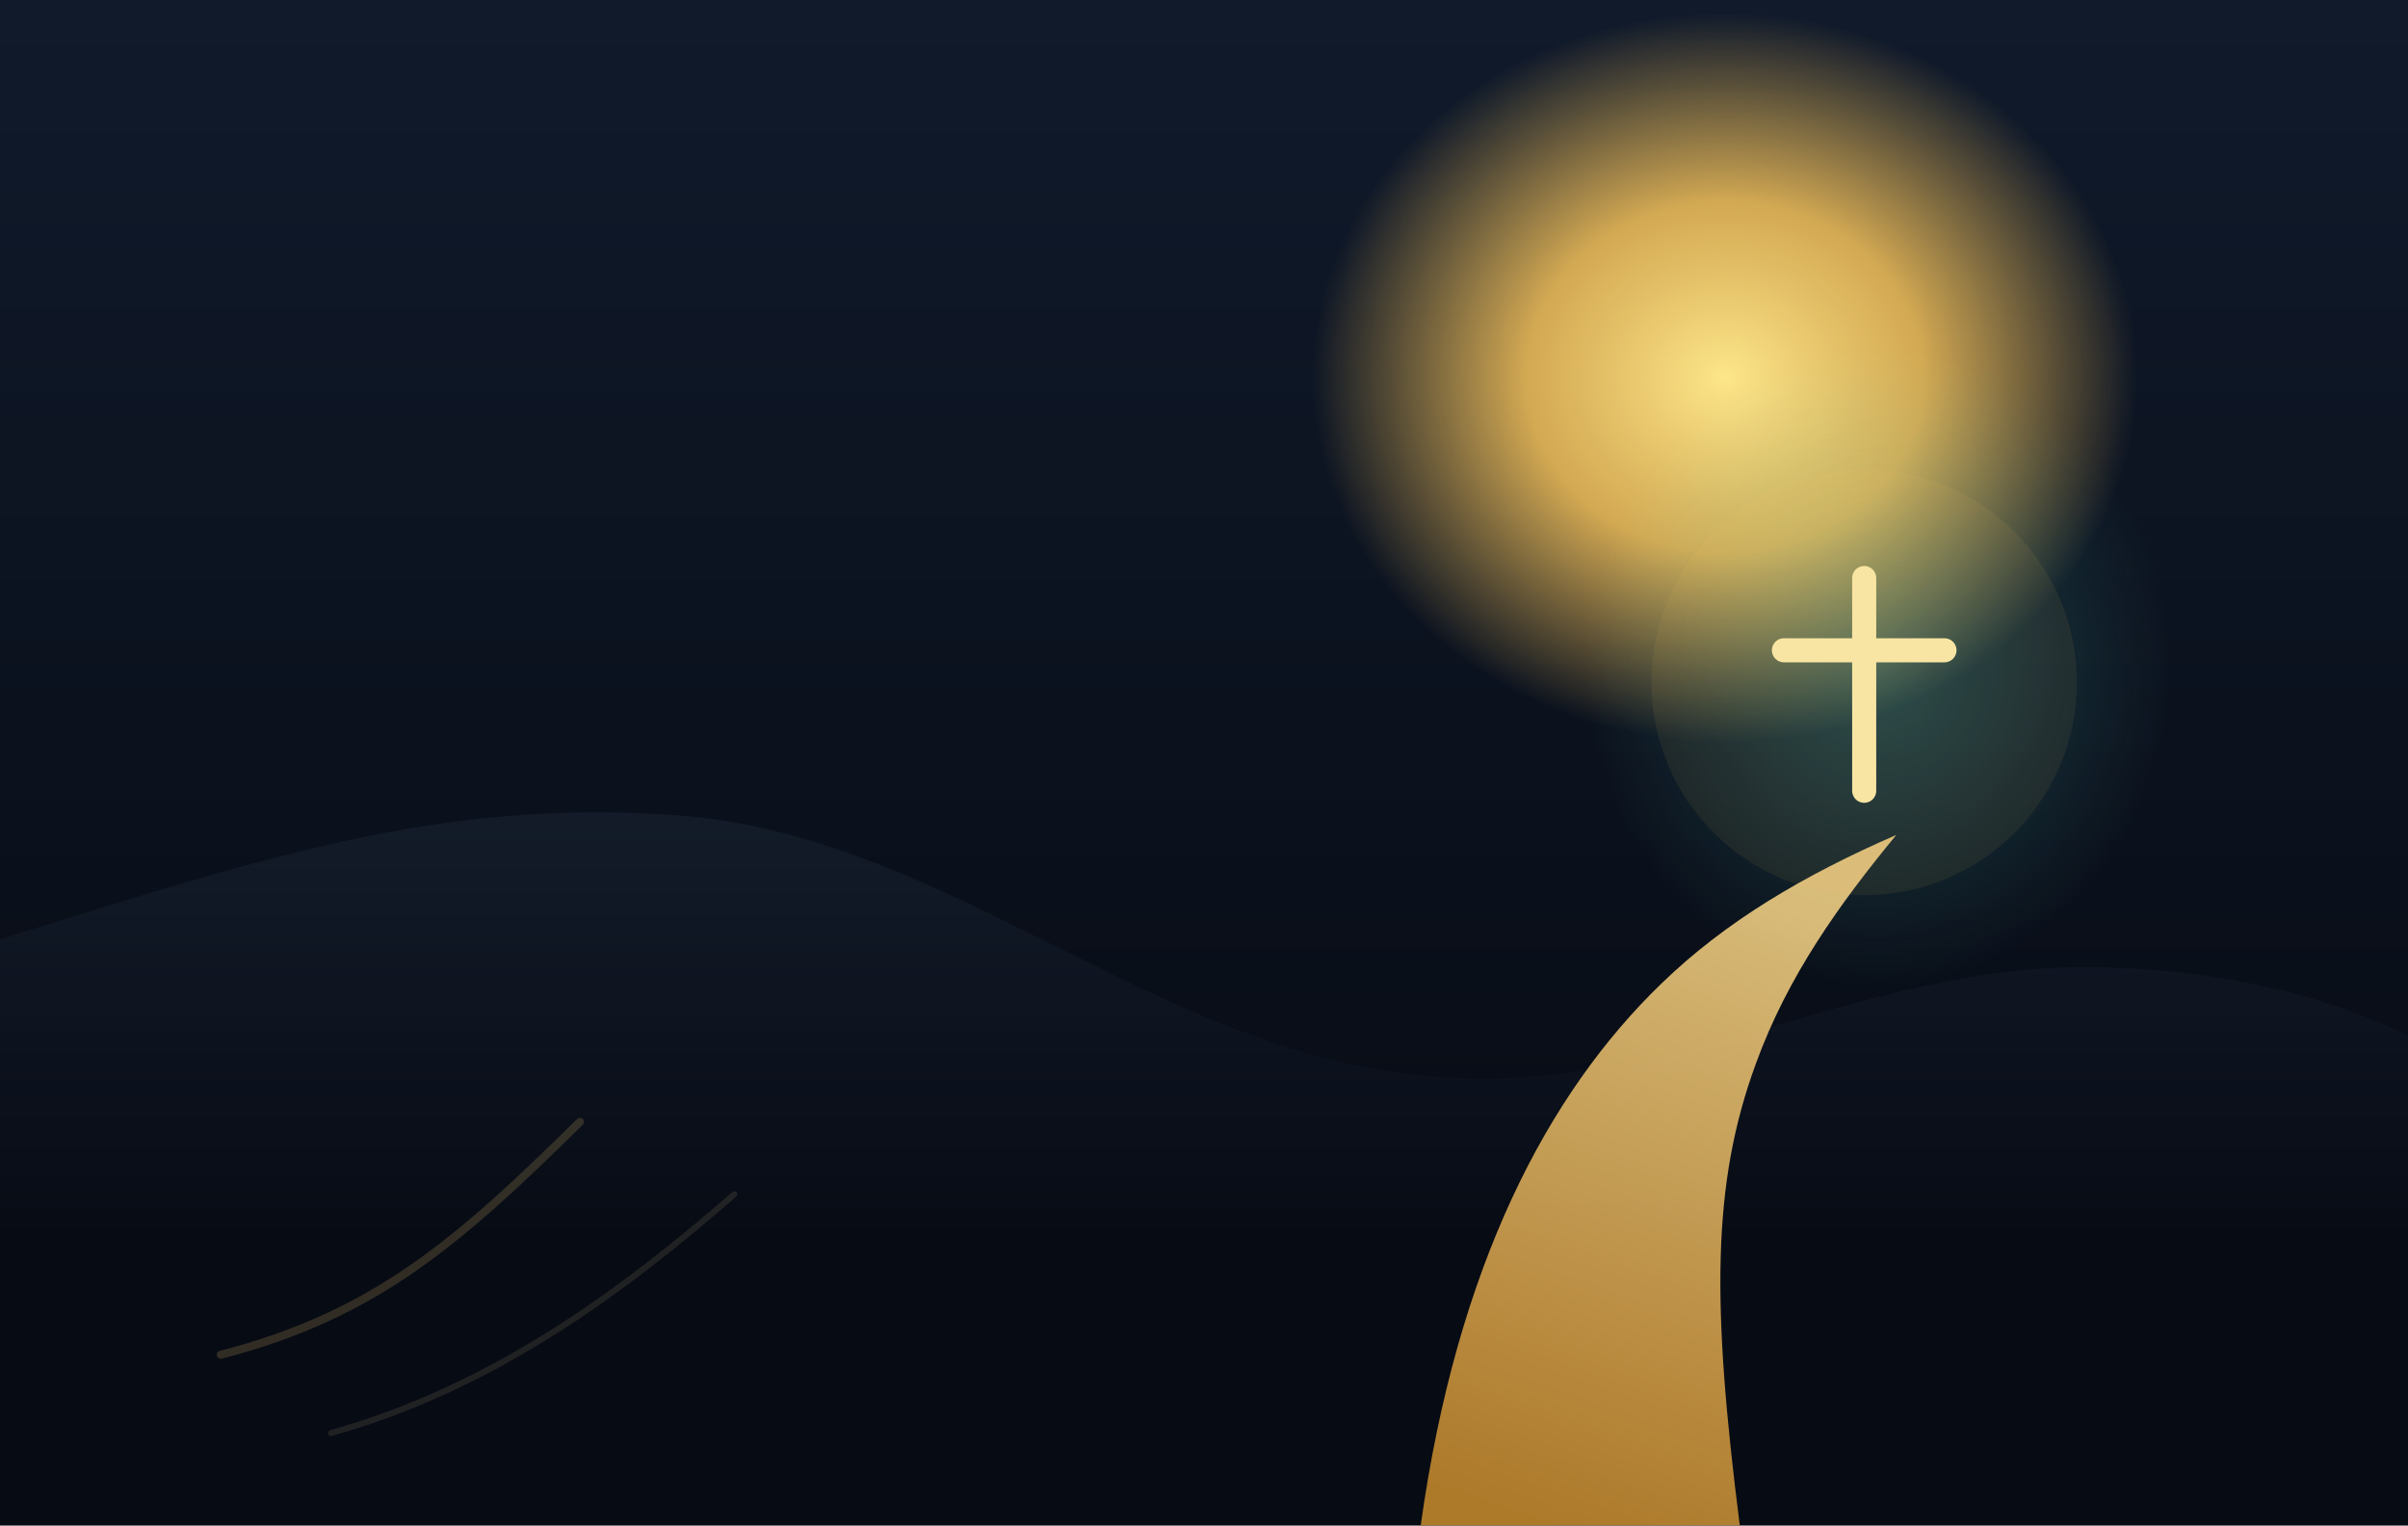
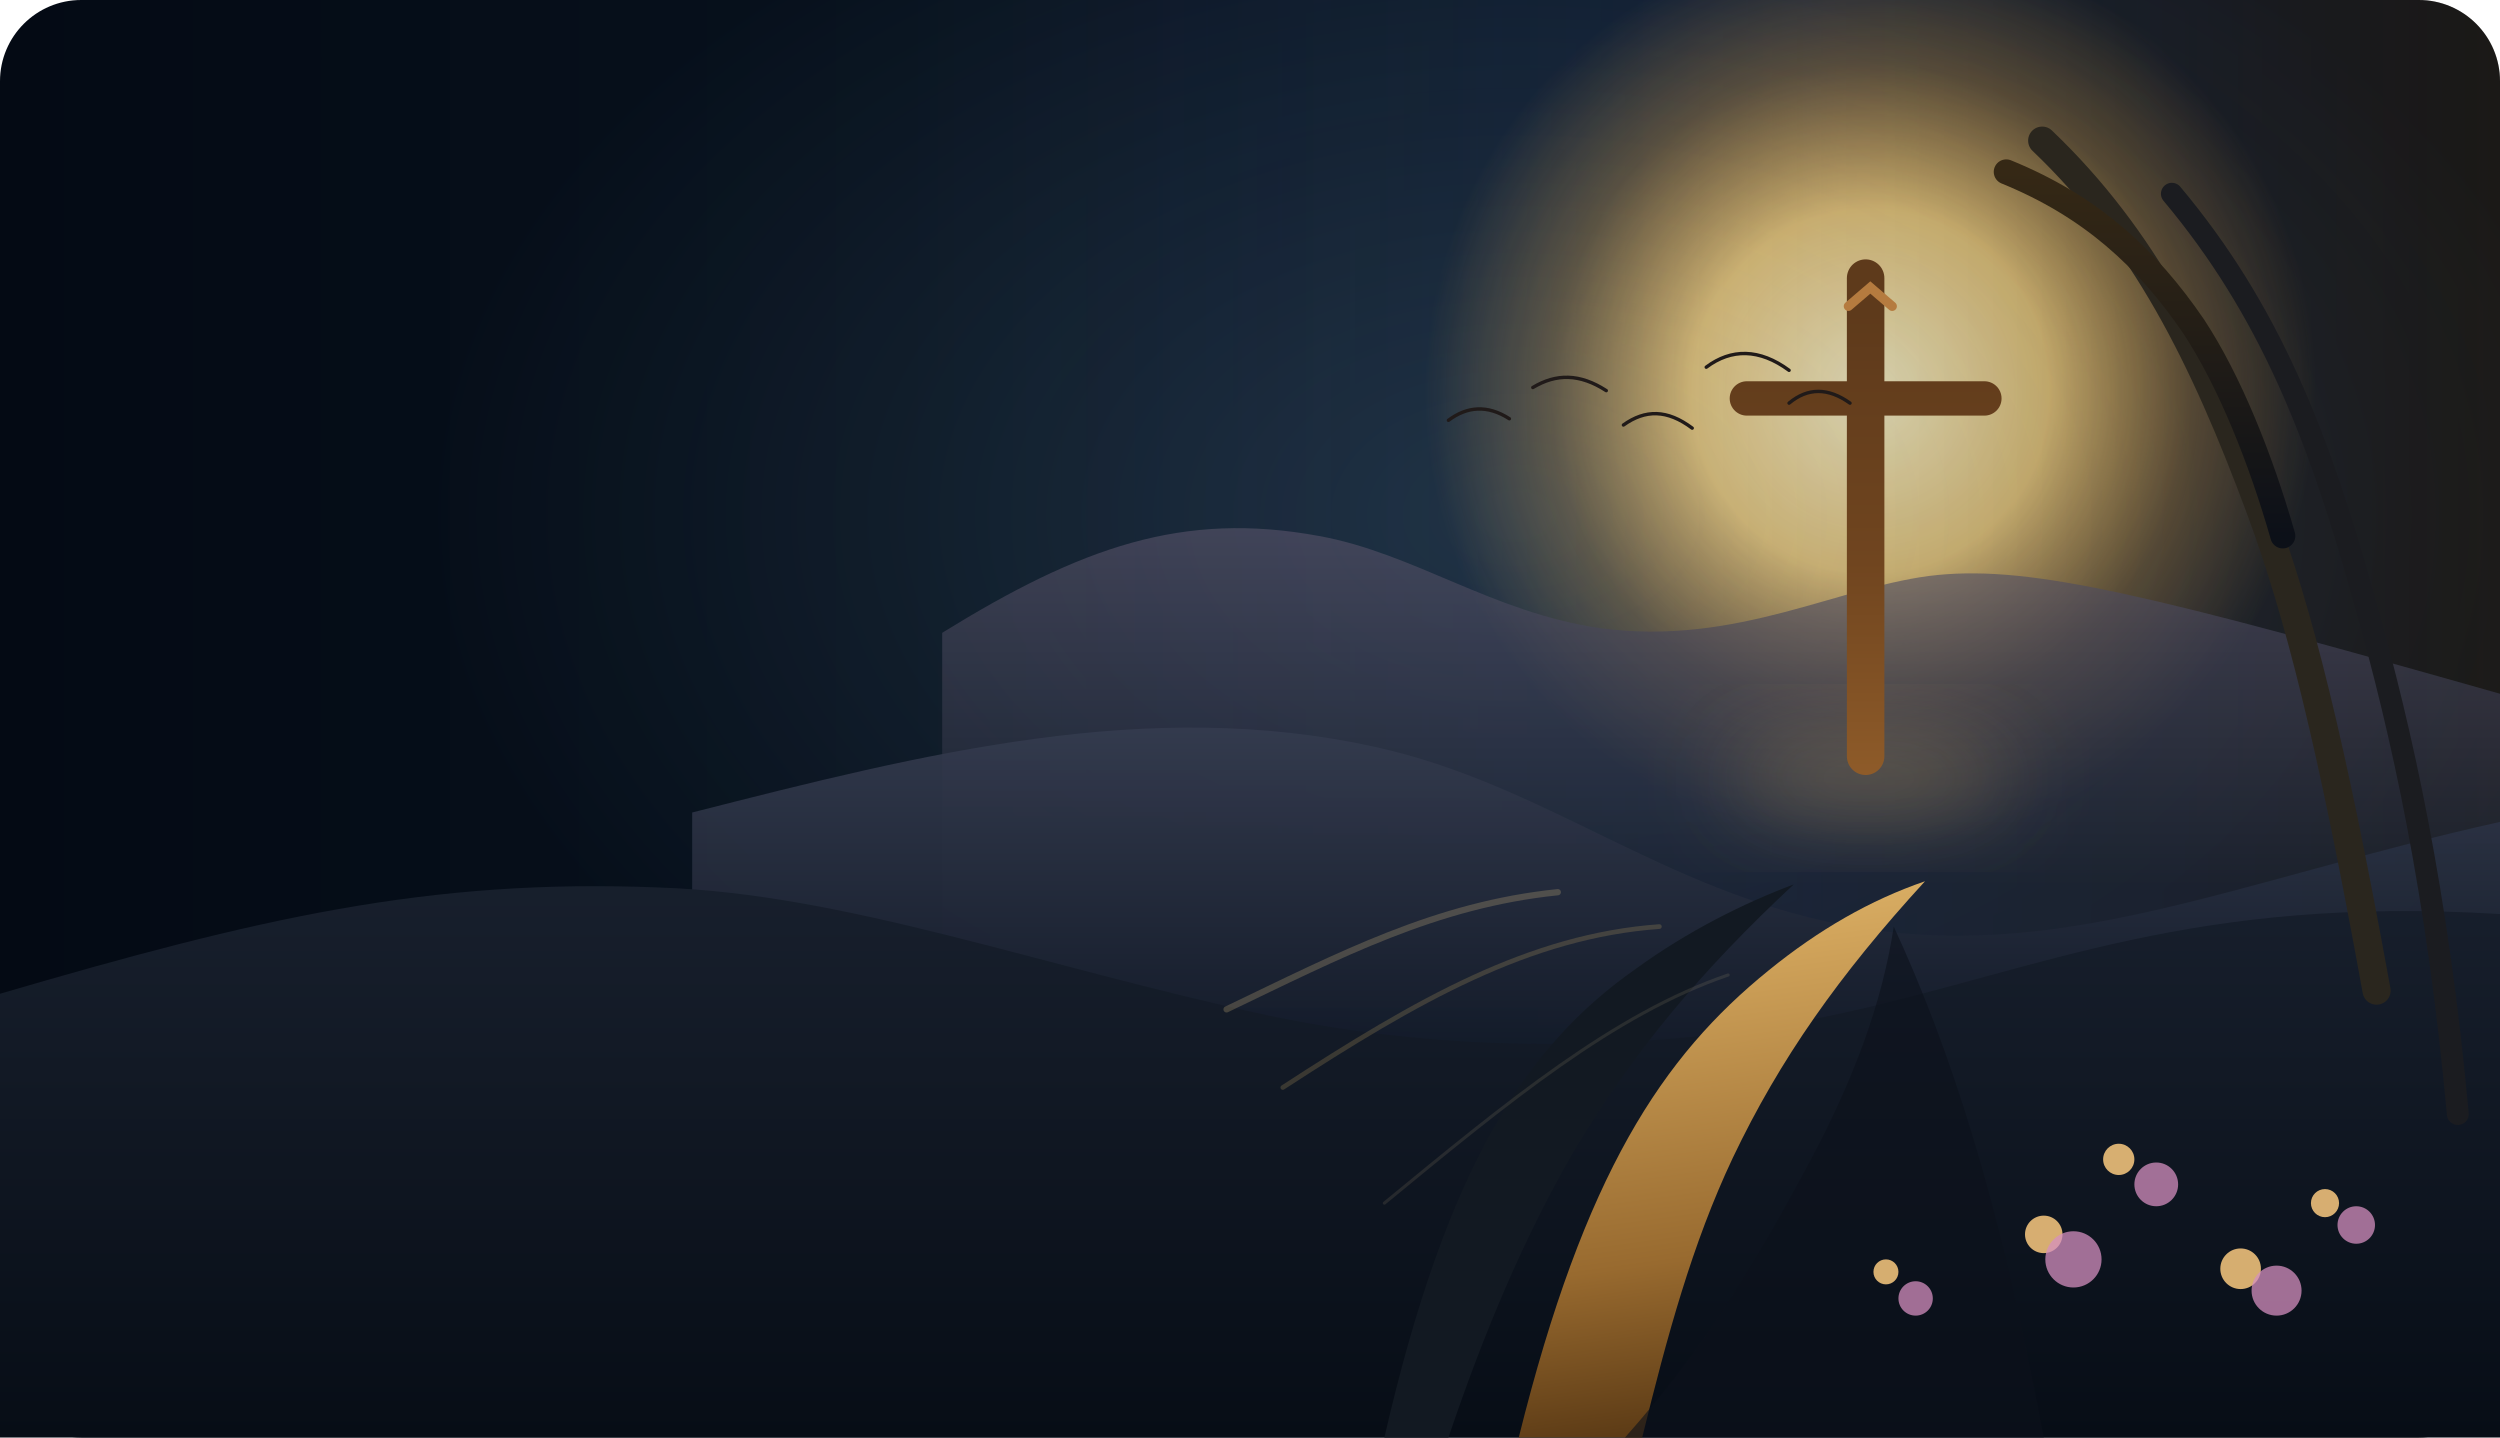
- <svg xmlns="http://www.w3.org/2000/svg" width="1200" height="760" viewBox="0 0 1200 760" fill="none">
+ <svg xmlns="http://www.w3.org/2000/svg" width="1600" height="920" viewBox="0 0 1600 920" fill="none">
  <defs>
-     <linearGradient id="bg" x1="600" y1="0" x2="600" y2="760" gradientUnits="userSpaceOnUse">
-       <stop stop-color="#101A2B" />
-       <stop offset="0.58" stop-color="#0A101B" />
-       <stop offset="1" stop-color="#05070E" />
+     <linearGradient id="bg" x1="0" y1="0" x2="1600" y2="0" gradientUnits="userSpaceOnUse">
+       <stop stop-color="#040A14" />
+       <stop offset="0.36" stop-color="#07111D" />
+       <stop offset="0.72" stop-color="#132036" />
+       <stop offset="1" stop-color="#221D18" />
    </linearGradient>
-     <radialGradient id="sun" cx="0" cy="0" r="1" gradientUnits="userSpaceOnUse" gradientTransform="translate(860 188) rotate(90) scale(182 206)">
-       <stop stop-color="#FDE68A" />
-       <stop offset="0.48" stop-color="#F6C35B" stop-opacity="0.85" />
-       <stop offset="1" stop-color="#F6C35B" stop-opacity="0" />
+     <radialGradient id="sun" cx="0" cy="0" r="1" gradientUnits="userSpaceOnUse" gradientTransform="translate(1198 250) rotate(90) scale(292 286)">
+       <stop stop-color="#FFF1C1" />
+       <stop offset="0.4" stop-color="#F7CE77" stop-opacity="0.94" />
+       <stop offset="0.72" stop-color="#F3AE45" stop-opacity="0.34" />
+       <stop offset="1" stop-color="#F3AE45" stop-opacity="0" />
    </radialGradient>
-     <linearGradient id="hill" x1="786" y1="282" x2="786" y2="618" gradientUnits="userSpaceOnUse">
-       <stop stop-color="#1A2536" />
-       <stop offset="1" stop-color="#070B14" />
+     <radialGradient id="haze" cx="0" cy="0" r="1" gradientUnits="userSpaceOnUse" gradientTransform="translate(970 330) rotate(90) scale(460 700)">
+       <stop stop-color="#9FDBFF" stop-opacity="0.14" />
+       <stop offset="1" stop-color="#9FDBFF" stop-opacity="0" />
+     </radialGradient>
+     <linearGradient id="skyFade" x1="640" y1="0" x2="1600" y2="0" gradientUnits="userSpaceOnUse">
+       <stop stop-color="#040A14" stop-opacity="0" />
+       <stop offset="1" stop-color="#060B13" stop-opacity="0.24" />
    </linearGradient>
-     <linearGradient id="path" x1="778" y1="760" x2="883" y2="450" gradientUnits="userSpaceOnUse">
-       <stop stop-color="#C4892E" />
-       <stop offset="1" stop-color="#F3D185" />
+     <linearGradient id="mountainsFar" x1="939" y1="302" x2="939" y2="566" gradientUnits="userSpaceOnUse">
+       <stop stop-color="#615B72" />
+       <stop offset="1" stop-color="#1C2433" />
    </linearGradient>
-     <radialGradient id="aura" cx="0" cy="0" r="1" gradientUnits="userSpaceOnUse" gradientTransform="translate(935 332) rotate(90) scale(160 146)">
-       <stop stop-color="#5EEAD4" stop-opacity="0.24" />
-       <stop offset="1" stop-color="#5EEAD4" stop-opacity="0" />
-     </radialGradient>
+     <linearGradient id="mountainsMid" x1="932" y1="430" x2="932" y2="690" gradientUnits="userSpaceOnUse">
+       <stop stop-color="#3A4155" />
+       <stop offset="1" stop-color="#101725" />
+     </linearGradient>
+     <linearGradient id="ground" x1="1027" y1="512" x2="1027" y2="920" gradientUnits="userSpaceOnUse">
+       <stop stop-color="#1A2230" />
+       <stop offset="1" stop-color="#070D16" />
+     </linearGradient>
+     <linearGradient id="path" x1="1126" y1="910" x2="1064" y2="458" gradientUnits="userSpaceOnUse">
+       <stop stop-color="#5B3A15" />
+       <stop offset="0.24" stop-color="#986A2F" />
+       <stop offset="0.66" stop-color="#D1A45B" />
+       <stop offset="1" stop-color="#F8D48A" />
+     </linearGradient>
+     <linearGradient id="crossWood" x1="1192" y1="200" x2="1192" y2="496" gradientUnits="userSpaceOnUse">
+       <stop stop-color="#5E3A1B" />
+       <stop offset="0.54" stop-color="#70451F" />
+       <stop offset="1" stop-color="#8E5B29" />
+     </linearGradient>
+     <linearGradient id="treeGlow" x1="0" y1="0" x2="0" y2="1">
+       <stop stop-color="#352815" />
+       <stop offset="1" stop-color="#0C1018" />
+     </linearGradient>
+     <filter id="blurShadow" x="-50%" y="-50%" width="200%" height="200%">
+       <feGaussianBlur stdDeviation="28" />
+     </filter>
  </defs>
-   <rect width="1200" height="760" fill="url(#bg)" />
-   <rect width="1200" height="760" fill="url(#sun)" />
-   <rect width="1200" height="760" fill="url(#aura)" />
-   <path d="M0 468C126 429 217 398 334 406C465 414 565 515 694 534C827 554 923 478 1049 482C1118 484 1168 500 1200 516V760H0V468Z" fill="url(#hill)" />
-   <path d="M867 760C853 650 853 590 875 530C891 486 917 450 945 416C899 436 860 459 828 490C771 545 726 631 708 760H867Z" fill="url(#path)" fill-opacity="0.88" />
-   <path d="M929 288V394" stroke="#F8E7A8" stroke-width="12" stroke-linecap="round" />
-   <path d="M889 324H969" stroke="#F8E7A8" stroke-width="12" stroke-linecap="round" />
-   <circle cx="929" cy="340" r="106" fill="#F6C35B" fill-opacity="0.07" />
-   <path d="M110 675C188 655 230 617 289 559" stroke="#EEC86F" stroke-opacity="0.18" stroke-width="4" stroke-linecap="round" />
-   <path d="M165 714C247 691 312 642 366 595" stroke="#F2D997" stroke-opacity="0.11" stroke-width="3" stroke-linecap="round" />
+   <rect width="1600" height="920" rx="52" fill="url(#bg)" />
+   <rect width="1600" height="920" rx="52" fill="url(#sun)" />
+   <rect width="1600" height="920" rx="52" fill="url(#haze)" />
+   <rect x="0" y="0" width="1600" height="920" rx="52" fill="url(#skyFade)" />
+   <path d="M603 405C692 350 757 327 844 343C905 354 955 392 1024 402C1112 414 1179 374 1240 368C1301 362 1378 381 1600 444V645H603V405Z" fill="url(#mountainsFar)" fill-opacity="0.62" />
+   <path d="M443 520C592 482 735 446 880 478C989 502 1064 570 1180 592C1317 618 1429 564 1600 526V743H443V520Z" fill="url(#mountainsMid)" fill-opacity="0.92" />
+   <path d="M0 636C164 588 274 562 422 568C541 572 664 618 812 650C931 675 1063 674 1181 648C1307 620 1404 573 1600 585V920H0V636Z" fill="url(#ground)" />
+   <path d="M927 920C950 852 975 793 1006 739C1045 673 1089 621 1148 566C1116 578 1080 596 1047 620C977 669 926 746 886 920H927Z" fill="#121922" />
+   <path d="M1051 920C1067 855 1083 796 1109 741C1139 678 1177 624 1232 564C1197 576 1164 595 1132 621C1064 676 1014 751 972 920H1051Z" fill="url(#path)" />
+   <path d="M1040 920C1088 866 1120 814 1152 755C1188 690 1205 639 1212 593C1248 671 1280 768 1308 920H1040Z" fill="#0D121B" fill-opacity="0.6" />
+   <ellipse cx="1196" cy="498" rx="92" ry="30" fill="#F4CB76" fill-opacity="0.22" filter="url(#blurShadow)" />
+   <path d="M1194 178V484" stroke="url(#crossWood)" stroke-width="24" stroke-linecap="round" />
+   <path d="M1118 255H1270" stroke="url(#crossWood)" stroke-width="22" stroke-linecap="round" />
+   <path d="M1183 196L1197 184L1211 196" stroke="#B57B3F" stroke-width="6" stroke-linecap="round" />
+   <path d="M1307 90C1372 152 1410 227 1447 327C1471 392 1492 474 1521 634" stroke="#2A261E" stroke-width="18" stroke-linecap="round" />
+   <path d="M1390 124C1452 198 1484 278 1514 387C1537 468 1560 571 1573 713" stroke="#1B1C20" stroke-width="14" stroke-linecap="round" />
+   <path d="M1284 110C1338 132 1374 165 1404 209C1427 244 1447 294 1461 343" stroke="url(#treeGlow)" stroke-width="16" stroke-linecap="round" />
+   <path d="M785 646C858 611 919 579 997 571" stroke="#F3D38E" stroke-opacity="0.22" stroke-width="4" stroke-linecap="round" />
+   <path d="M821 696C907 640 979 599 1062 593" stroke="#EEC86F" stroke-opacity="0.18" stroke-width="3" stroke-linecap="round" />
+   <path d="M886 770C965 705 1033 649 1106 624" stroke="#FFE5A1" stroke-opacity="0.1" stroke-width="2" stroke-linecap="round" />
+   <g fill="#F2C37C" fill-opacity="0.88">
+     <circle cx="1308" cy="790" r="12" />
+     <circle cx="1356" cy="742" r="10" />
+     <circle cx="1434" cy="812" r="13" />
+     <circle cx="1488" cy="770" r="9" />
+     <circle cx="1207" cy="814" r="8" />
+   </g>
+   <g fill="#D68FC0" fill-opacity="0.74">
+     <circle cx="1327" cy="806" r="18" />
+     <circle cx="1380" cy="758" r="14" />
+     <circle cx="1457" cy="826" r="16" />
+     <circle cx="1508" cy="784" r="12" />
+     <circle cx="1226" cy="831" r="11" />
+   </g>
+   <g stroke="#201A19" stroke-width="2.2" stroke-linecap="round">
+     <path d="M927 269C939 260 952 259 966 268" />
+     <path d="M981 248C996 239 1011 239 1028 250" />
+     <path d="M1039 272C1053 262 1067 262 1083 274" />
+     <path d="M1092 235C1108 223 1126 223 1145 237" />
+     <path d="M1145 258C1157 248 1170 248 1184 258" />
+   </g>
</svg>
